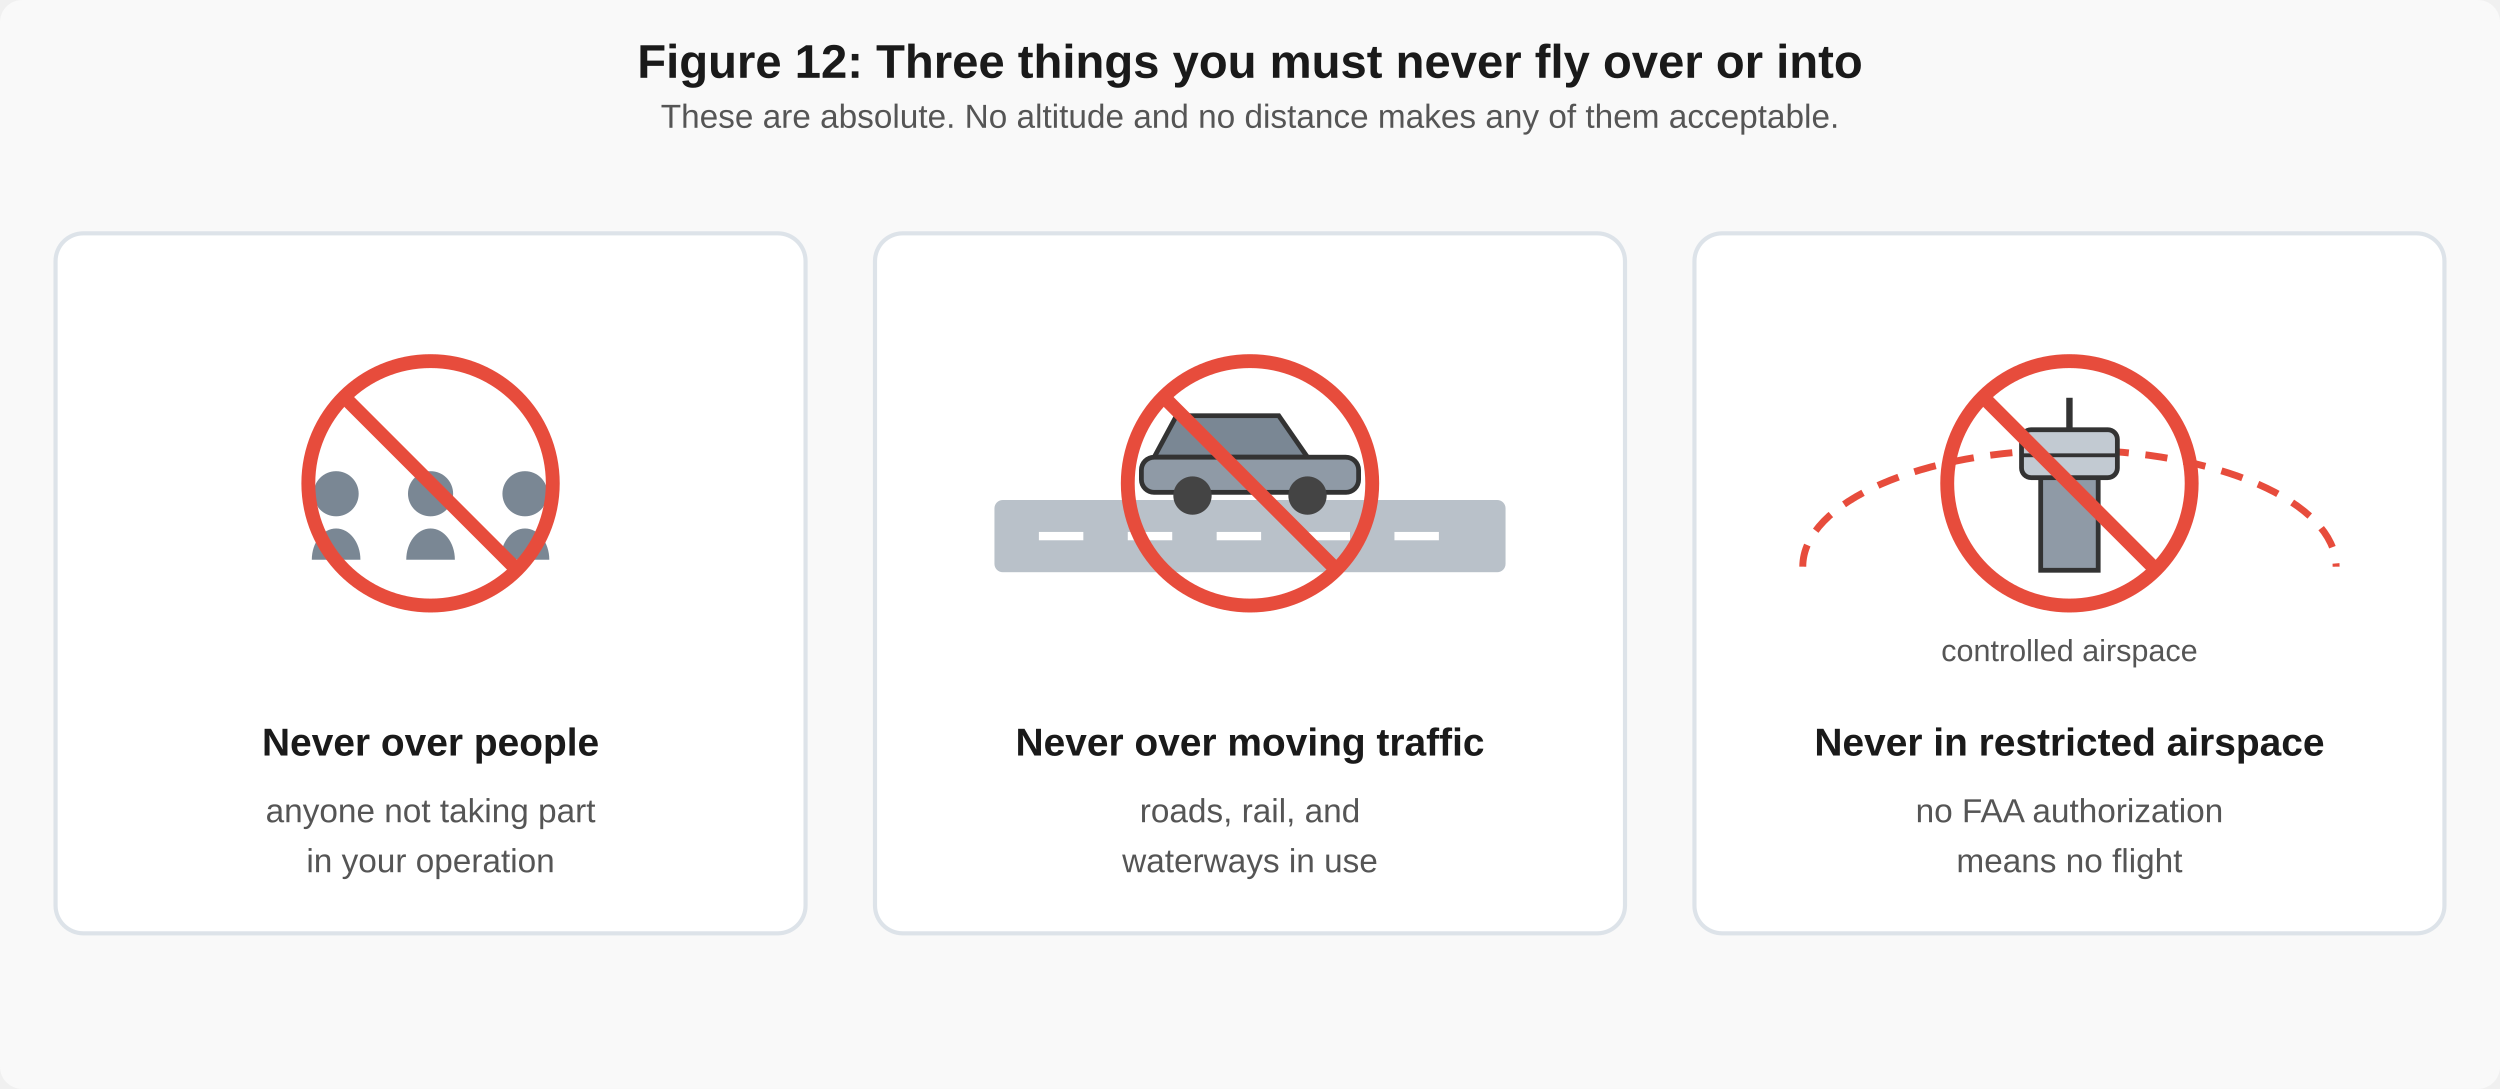
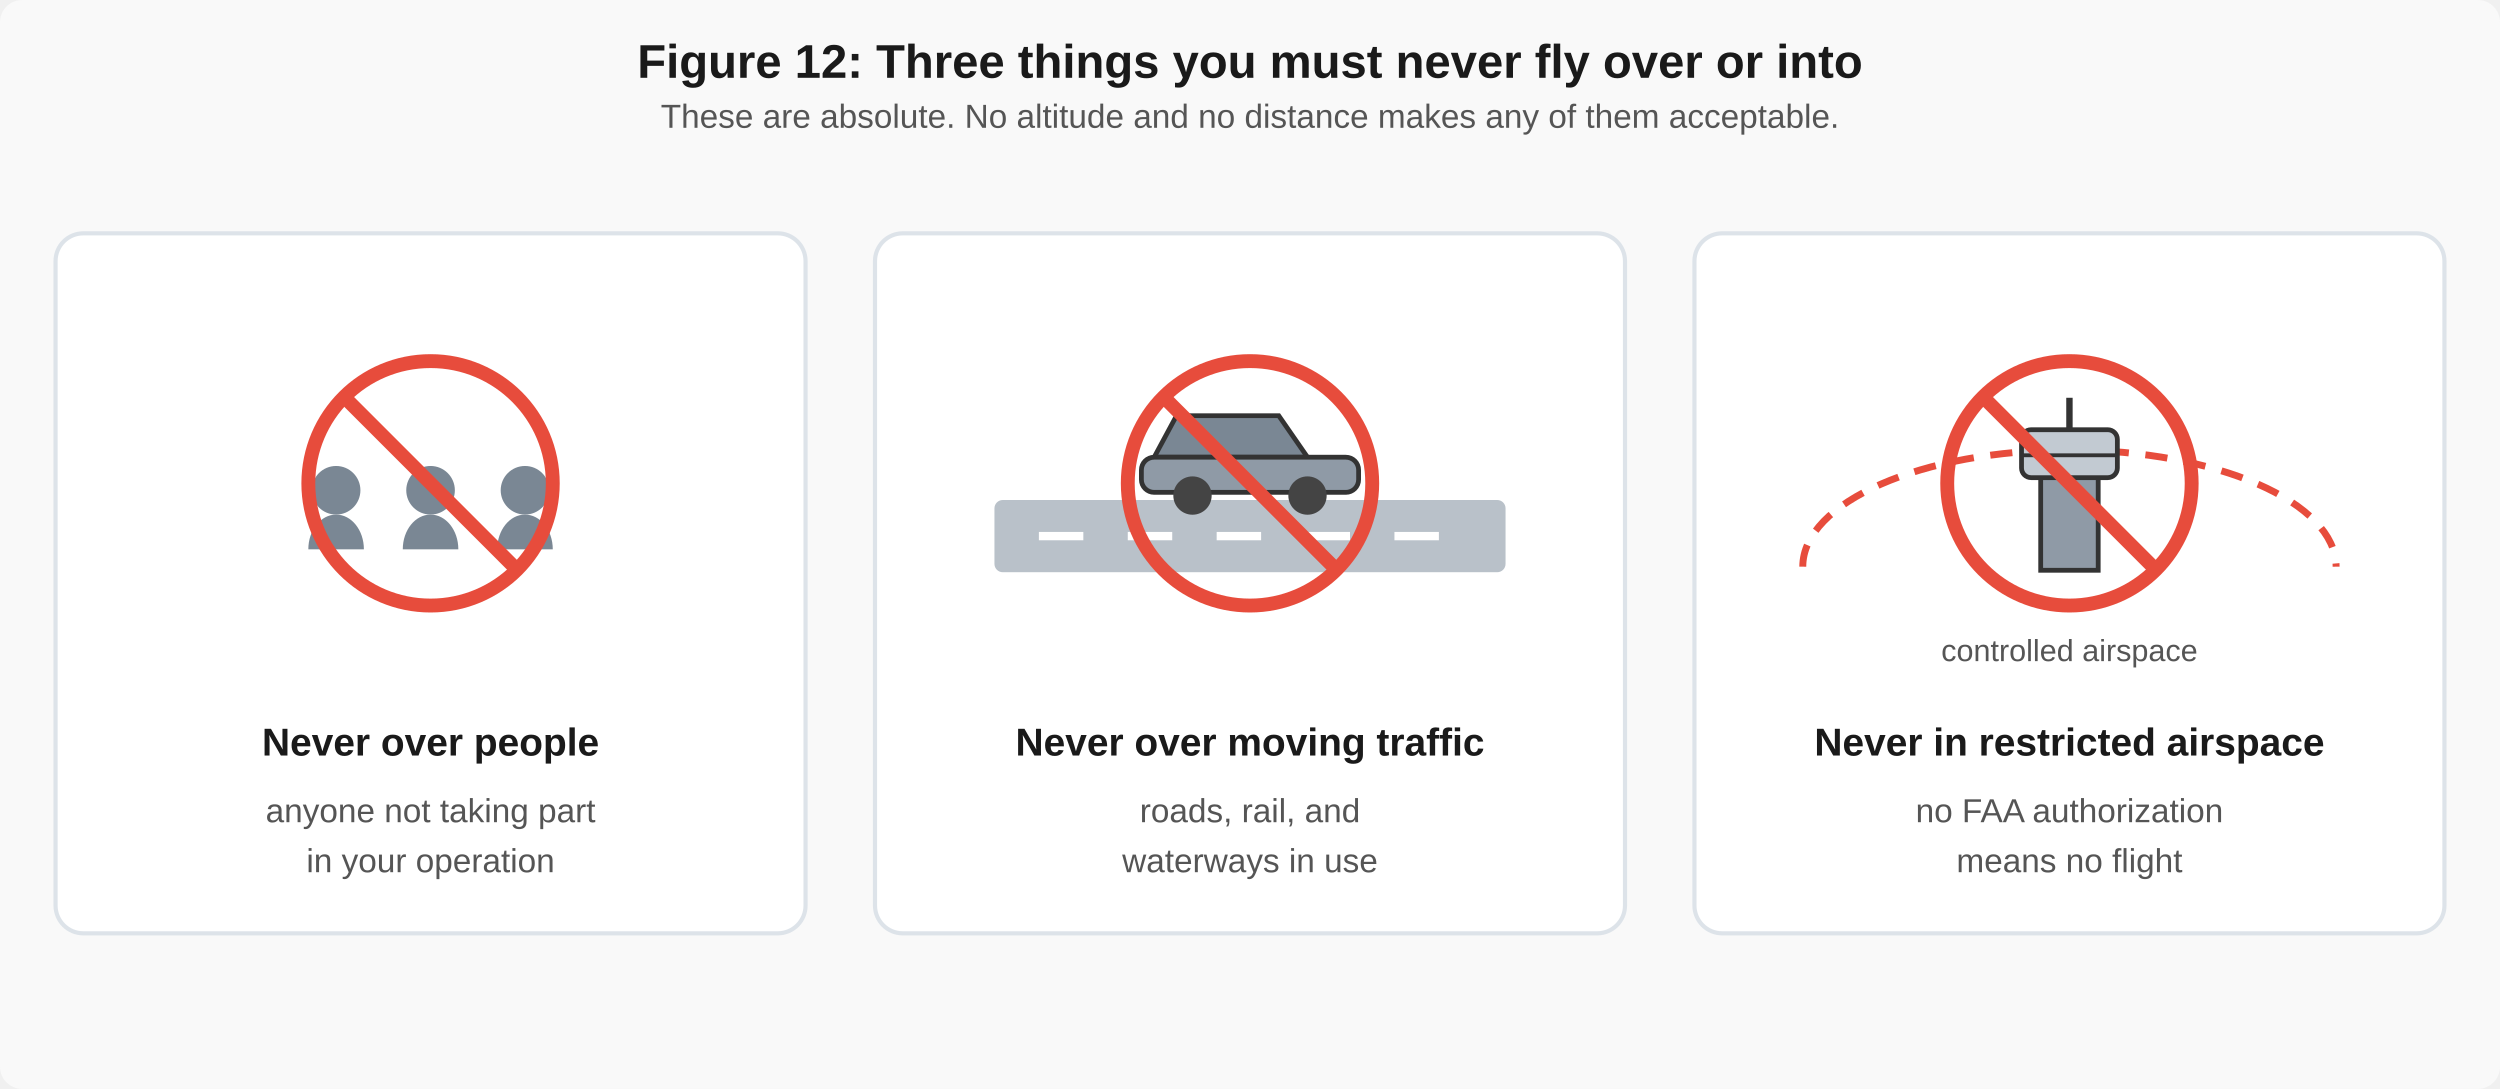
<svg xmlns="http://www.w3.org/2000/svg" viewBox="0 0 900 392" font-family="Arial, Helvetica, sans-serif" font-size="14">
  <rect x="0" y="0" width="900" height="392" fill="#f9f9f9" rx="8" />
  <text x="450.0" y="28" text-anchor="middle" font-size="17" font-weight="bold" fill="#1a1a1a">Figure 12: Three things you must never fly over or into</text>
  <text x="450.0" y="46" text-anchor="middle" font-size="12" fill="#555555">These are absolute. No altitude and no distance makes any of them acceptable.</text>
  <rect x="20.0" y="84" width="270" height="252" rx="10" fill="#ffffff" stroke="#dde3e9" stroke-width="1.5" />
  <g transform="translate(121,194)">
    <g transform="scale(1.25)">
-       <circle cx="0" cy="-13" r="6.5" fill="#7a8794" />
-       <path d="M-7,6 a7,9 0 0,1 14,0 z" fill="#7a8794" />
+       <circle cx="0" cy="-14" r="7" fill="#7a8794" />
+       <path d="M-8,3 a8,10 0 0,1 16,0 z" fill="#7a8794" />
    </g>
  </g>
  <g transform="translate(155,194)">
    <g transform="scale(1.25)">
-       <circle cx="0" cy="-13" r="6.5" fill="#7a8794" />
-       <path d="M-7,6 a7,9 0 0,1 14,0 z" fill="#7a8794" />
+       <circle cx="0" cy="-14" r="7" fill="#7a8794" />
+       <path d="M-8,3 a8,10 0 0,1 16,0 z" fill="#7a8794" />
    </g>
  </g>
  <g transform="translate(189,194)">
    <g transform="scale(1.25)">
-       <circle cx="0" cy="-13" r="6.5" fill="#7a8794" />
-       <path d="M-7,6 a7,9 0 0,1 14,0 z" fill="#7a8794" />
+       <circle cx="0" cy="-14" r="7" fill="#7a8794" />
+       <path d="M-8,3 a8,10 0 0,1 16,0 z" fill="#7a8794" />
    </g>
  </g>
  <g>
    <circle cx="155" cy="174" r="44" fill="none" stroke="#e74c3c" stroke-width="5" />
    <line x1="125.08" y1="144.08" x2="184.92" y2="203.92" stroke="#e74c3c" stroke-width="5" stroke-linecap="round" />
  </g>
  <text x="155" y="272" text-anchor="middle" font-size="14" font-weight="bold" fill="#1a1a1a">Never over people</text>
  <text x="155" y="296" text-anchor="middle" font-size="12" fill="#555555">anyone not taking part</text>
  <text x="155" y="314" text-anchor="middle" font-size="12" fill="#555555">in your operation</text>
  <rect x="315.0" y="84" width="270" height="252" rx="10" fill="#ffffff" stroke="#dde3e9" stroke-width="1.5" />
  <rect x="358" y="180" width="184" height="26" rx="3" fill="#b9c1c9" />
  <g stroke="#ffffff" stroke-width="3">
    <line x1="374" y1="193" x2="390" y2="193" />
    <line x1="406" y1="193" x2="422" y2="193" />
    <line x1="438" y1="193" x2="454" y2="193" />
    <line x1="470" y1="193" x2="486" y2="193" />
    <line x1="502" y1="193" x2="518" y2="193" />
  </g>
  <g transform="translate(450,160)">
    <g transform="scale(1.15)">
      <path d="M-30,4 l7,-13 h32 l9,13 z" fill="#7a8794" stroke="#333333" stroke-width="1.5" />
      <rect x="-34" y="4" width="68" height="11" rx="4" fill="#8f9aa6" stroke="#333333" stroke-width="1.5" />
      <circle cx="-18" cy="16" r="6" fill="#444444" />
      <circle cx="18" cy="16" r="6" fill="#444444" />
    </g>
  </g>
  <g>
    <circle cx="450" cy="174" r="44" fill="none" stroke="#e74c3c" stroke-width="5" />
    <line x1="420.08" y1="144.08" x2="479.92" y2="203.92" stroke="#e74c3c" stroke-width="5" stroke-linecap="round" />
  </g>
  <text x="450" y="272" text-anchor="middle" font-size="14" font-weight="bold" fill="#1a1a1a">Never over moving traffic</text>
  <text x="450" y="296" text-anchor="middle" font-size="12" fill="#555555">roads, rail, and</text>
  <text x="450" y="314" text-anchor="middle" font-size="12" fill="#555555">waterways in use</text>
  <rect x="610.0" y="84" width="270" height="252" rx="10" fill="#ffffff" stroke="#dde3e9" stroke-width="1.5" />
  <path d="M649,204 a96,42 0 0,1 192,0" fill="none" stroke="#e74c3c" stroke-width="2.5" stroke-dasharray="8 6" />
  <g transform="translate(745,180)">
    <g transform="scale(1.15)">
      <rect x="-9" y="-8" width="18" height="30" fill="#8f9aa6" stroke="#333333" stroke-width="1.5" />
      <rect x="-15" y="-22" width="30" height="15" rx="3" fill="#c2cad2" stroke="#333333" stroke-width="1.5" />
      <line x1="-15" y1="-14" x2="15" y2="-14" stroke="#333333" stroke-width="1.2" />
      <line x1="0" y1="-22" x2="0" y2="-32" stroke="#333333" stroke-width="2" />
    </g>
  </g>
  <text x="745" y="238" text-anchor="middle" font-size="11" fill="#555555">controlled airspace</text>
  <g>
    <circle cx="745" cy="174" r="44" fill="none" stroke="#e74c3c" stroke-width="5" />
    <line x1="715.08" y1="144.08" x2="774.92" y2="203.92" stroke="#e74c3c" stroke-width="5" stroke-linecap="round" />
  </g>
  <text x="745" y="272" text-anchor="middle" font-size="14" font-weight="bold" fill="#1a1a1a">Never in restricted airspace</text>
  <text x="745" y="296" text-anchor="middle" font-size="12" fill="#555555">no FAA authorization</text>
  <text x="745" y="314" text-anchor="middle" font-size="12" fill="#555555">means no flight</text>
</svg>
